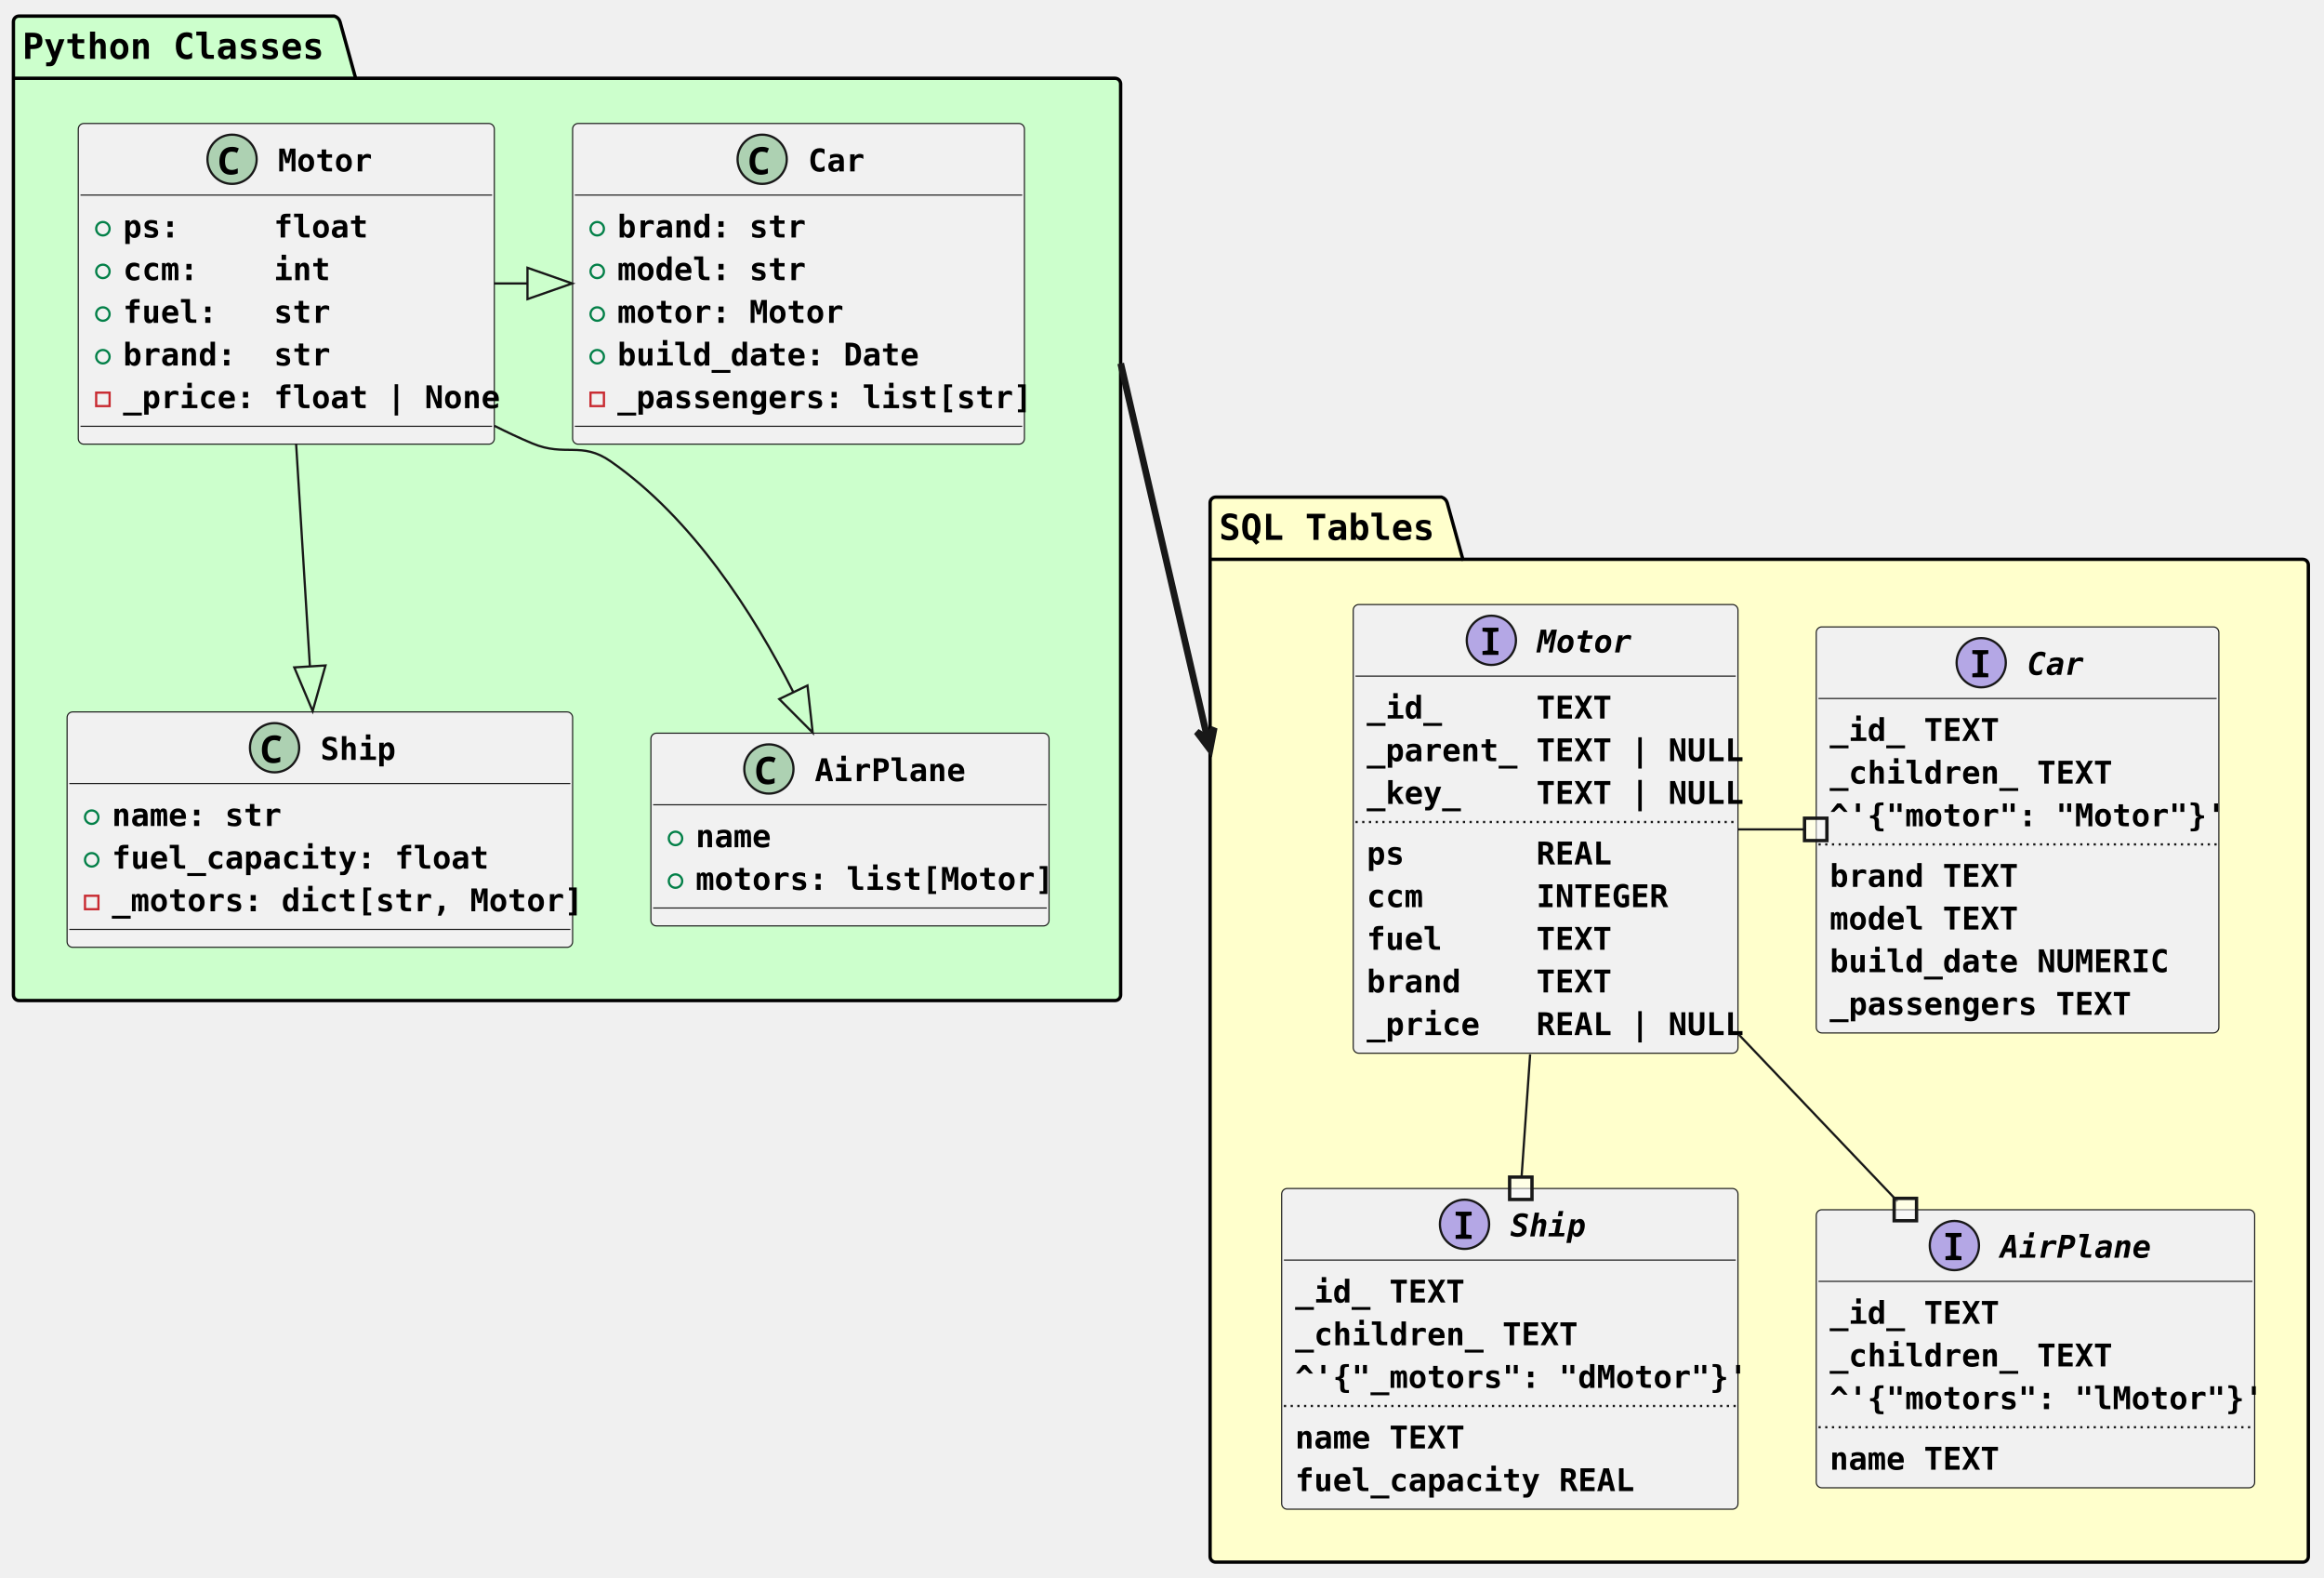
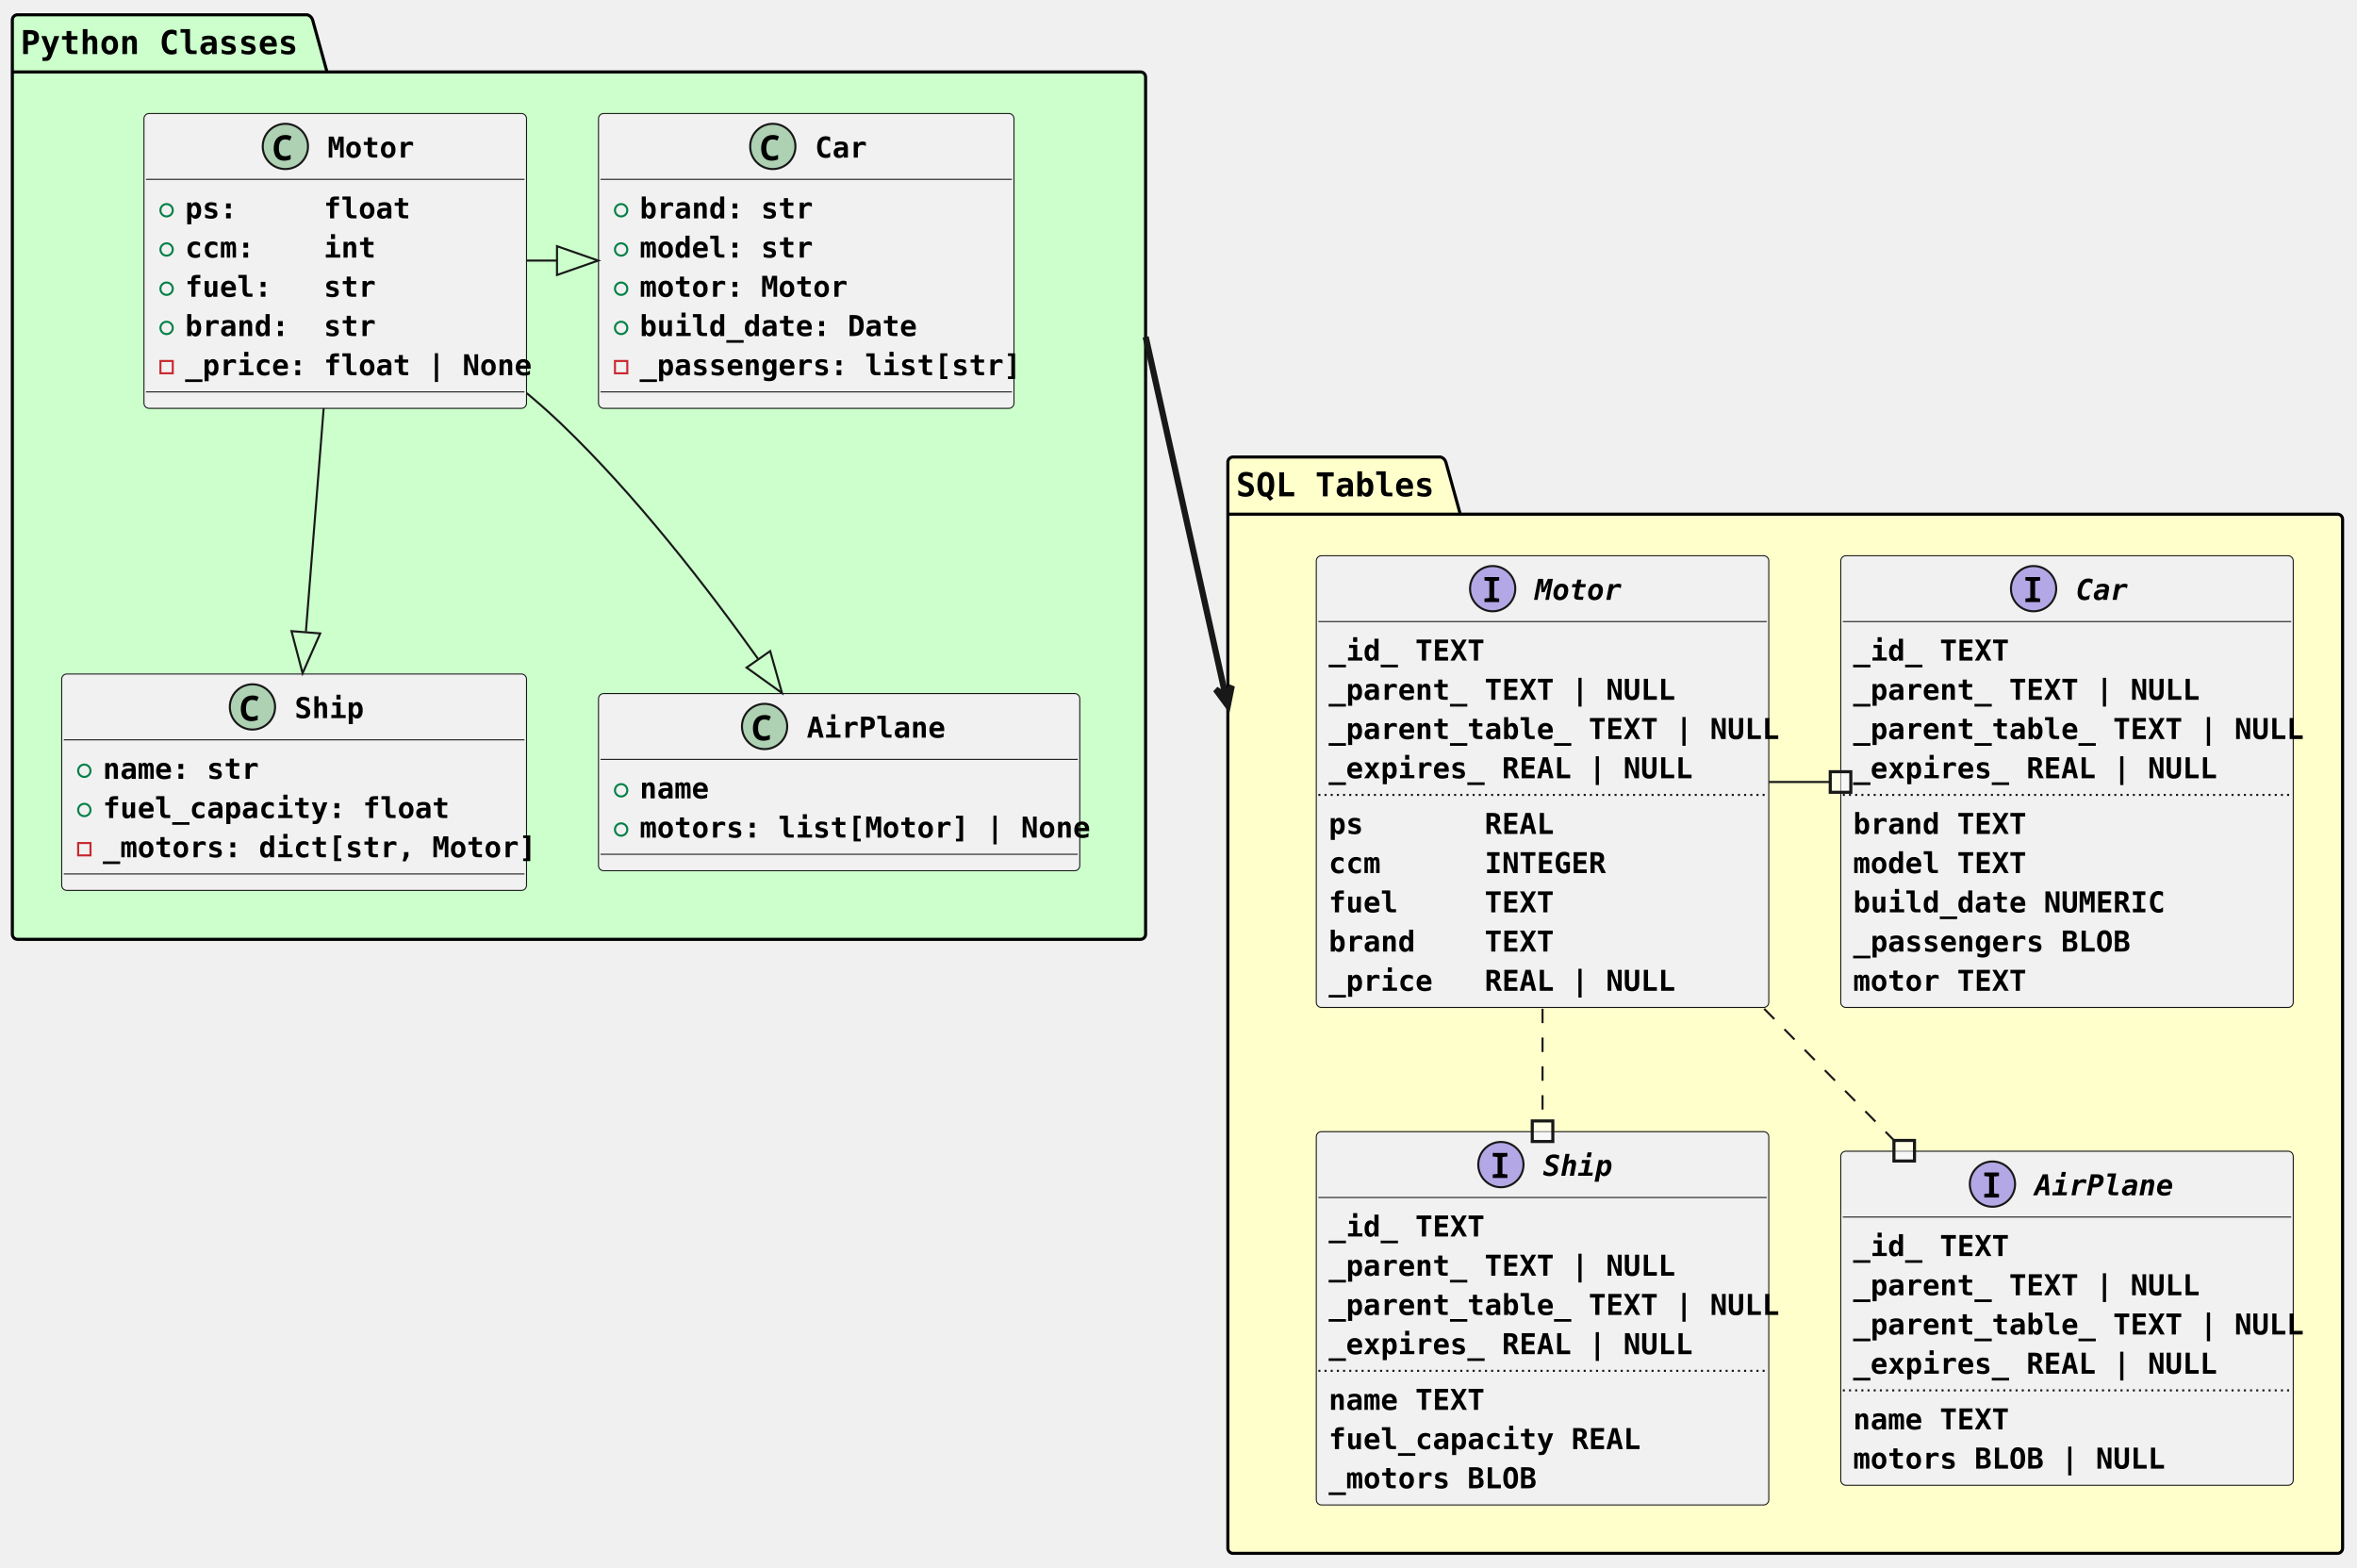
- <svg xmlns="http://www.w3.org/2000/svg" contentStyleType="text/css" height="705px" preserveAspectRatio="none" style="width:1039px;height:705px;background:#FFFFFF80;" version="1.1" viewBox="0 0 1039 705" width="1039px" zoomAndPan="magnify">
+ <svg xmlns="http://www.w3.org/2000/svg" contentStyleType="text/css" height="762px" preserveAspectRatio="none" style="width:1146px;height:762px;background:#FFFFFF80;" version="1.1" viewBox="0 0 1146 762" width="1146px" zoomAndPan="magnify">
  <defs />
  <g>
    <g id="cluster_Python">
-       <path d="M8.5,7.188 L149.5,7.188 A3.75,3.75 0 0 1 152,9.688 L159,34.98 L498.5,34.98 A2.5,2.5 0 0 1 501,37.48 L501,444.688 A2.5,2.5 0 0 1 498.5,447.188 L8.5,447.188 A2.5,2.5 0 0 1 6,444.688 L6,9.688 A2.5,2.5 0 0 1 8.5,7.188 " fill="#CCFFCC" style="stroke:#000000;stroke-width:1.5;" />
+       <path d="M8.5,7.188 L149.5,7.188 A3.75,3.75 0 0 1 152,9.688 L159,34.98 L554.5,34.98 A2.5,2.5 0 0 1 557,37.48 L557,454.188 A2.5,2.5 0 0 1 554.5,456.688 L8.5,456.688 A2.5,2.5 0 0 1 6,454.188 L6,9.688 A2.5,2.5 0 0 1 8.5,7.188 " fill="#CCFFCC" style="stroke:#000000;stroke-width:1.5;" />
      <line style="stroke:#000000;stroke-width:1.5;" x1="6" x2="159" y1="34.98" y2="34.98" />
      <text fill="#000000" font-family="monospace" font-size="16" font-weight="bold" lengthAdjust="spacing" textLength="140" x="10" y="26.292">Python Classes</text>
    </g>
    <g id="cluster_SQL">
-       <path d="M543.5,222.188 L644.5,222.188 A3.75,3.75 0 0 1 647,224.688 L654,249.98 L1029.5,249.98 A2.5,2.5 0 0 1 1032,252.48 L1032,695.688 A2.5,2.5 0 0 1 1029.5,698.188 L543.5,698.188 A2.5,2.5 0 0 1 541,695.688 L541,224.688 A2.5,2.5 0 0 1 543.5,222.188 " fill="#FFFFCC" style="stroke:#000000;stroke-width:1.5;" />
-       <line style="stroke:#000000;stroke-width:1.5;" x1="541" x2="654" y1="249.98" y2="249.98" />
-       <text fill="#000000" font-family="monospace" font-size="16" font-weight="bold" lengthAdjust="spacing" textLength="100" x="545" y="241.292">SQL Tables</text>
+       <path d="M599.5,222.188 L700.5,222.188 A3.75,3.75 0 0 1 703,224.688 L710,249.98 L1136.5,249.98 A2.5,2.5 0 0 1 1139,252.48 L1139,752.688 A2.5,2.5 0 0 1 1136.5,755.188 L599.5,755.188 A2.5,2.5 0 0 1 597,752.688 L597,224.688 A2.5,2.5 0 0 1 599.5,222.188 " fill="#FFFFCC" style="stroke:#000000;stroke-width:1.5;" />
+       <line style="stroke:#000000;stroke-width:1.5;" x1="597" x2="710" y1="249.98" y2="249.98" />
+       <text fill="#000000" font-family="monospace" font-size="16" font-weight="bold" lengthAdjust="spacing" textLength="100" x="601" y="241.292">SQL Tables</text>
    </g>
    <g id="elem_Car">
-       <rect codeLine="11" fill="#F1F1F1" height="143.34" id="Car" rx="2.5" ry="2.5" style="stroke:#181818;stroke-width:0.5;" width="202" x="256" y="55.188" />
-       <ellipse cx="340.75" cy="71.188" fill="#ADD1B2" rx="11" ry="11" style="stroke:#181818;stroke-width:1.0;" />
-       <path d="M340.219,78.11 Q338.469,78.11 337.328,77.376 Q336.203,76.626 335.641,75.282 Q335.094,73.922 335.094,72.126 Q335.094,70.094 335.75,68.641 Q336.406,67.188 337.688,66.407 Q338.969,65.626 340.844,65.626 Q341.734,65.626 342.406,65.813 Q343.078,65.985 343.766,66.329 L342.953,68.344 Q342.328,68.032 341.781,67.907 Q341.25,67.782 340.766,67.782 Q339.594,67.782 338.891,68.313 Q338.188,68.844 337.891,69.797 Q337.594,70.751 337.594,72.016 Q337.594,74.032 338.312,75.001 Q339.031,75.954 340.625,75.954 Q341.219,75.954 341.844,75.797 Q342.469,75.641 343.297,75.266 L343.297,77.485 Q342.562,77.797 341.766,77.954 Q340.984,78.11 340.219,78.11 Z " fill="#000000" />
-       <text fill="#000000" font-family="monospace" font-size="14" font-weight="bold" lengthAdjust="spacing" textLength="24" x="361.25" y="76.62">Car</text>
-       <line style="stroke:#181818;stroke-width:0.5;" x1="257" x2="457" y1="87.188" y2="87.188" />
-       <ellipse cx="267" cy="102.222" fill="none" rx="3" ry="3" style="stroke:#038048;stroke-width:1.0;" />
-       <text fill="#000000" font-family="monospace" font-size="14" font-weight="bold" lengthAdjust="spacing" textLength="80" x="276" y="106.154">brand: str</text>
-       <ellipse cx="267" cy="121.29" fill="none" rx="3" ry="3" style="stroke:#038048;stroke-width:1.0;" />
-       <text fill="#000000" font-family="monospace" font-size="14" font-weight="bold" lengthAdjust="spacing" textLength="80" x="276" y="125.222">model: str</text>
-       <ellipse cx="267" cy="140.358" fill="none" rx="3" ry="3" style="stroke:#038048;stroke-width:1.0;" />
-       <text fill="#000000" font-family="monospace" font-size="14" font-weight="bold" lengthAdjust="spacing" textLength="96" x="276" y="144.29">motor: Motor</text>
-       <ellipse cx="267" cy="159.426" fill="none" rx="3" ry="3" style="stroke:#038048;stroke-width:1.0;" />
-       <text fill="#000000" font-family="monospace" font-size="14" font-weight="bold" lengthAdjust="spacing" textLength="128" x="276" y="163.358">build_date: Date</text>
-       <rect fill="none" height="6" style="stroke:#C82930;stroke-width:1.0;" width="6" x="264" y="175.494" />
-       <text fill="#000000" font-family="monospace" font-size="14" font-weight="bold" lengthAdjust="spacing" textLength="176" x="276" y="182.426">_passengers: list[str]</text>
-       <line style="stroke:#181818;stroke-width:0.5;" x1="257" x2="457" y1="190.528" y2="190.528" />
+       <rect codeLine="11" fill="#F1F1F1" height="143.34" id="Car" rx="2.5" ry="2.5" style="stroke:#181818;stroke-width:0.5;" width="202" x="291" y="55.188" />
+       <ellipse cx="375.75" cy="71.188" fill="#ADD1B2" rx="11" ry="11" style="stroke:#181818;stroke-width:1.0;" />
+       <path d="M375.219,78.11 Q373.469,78.11 372.328,77.376 Q371.203,76.626 370.641,75.282 Q370.094,73.922 370.094,72.126 Q370.094,70.094 370.75,68.641 Q371.406,67.188 372.688,66.407 Q373.969,65.626 375.844,65.626 Q376.734,65.626 377.406,65.813 Q378.078,65.985 378.766,66.329 L377.953,68.344 Q377.328,68.032 376.781,67.907 Q376.25,67.782 375.766,67.782 Q374.594,67.782 373.891,68.313 Q373.188,68.844 372.891,69.797 Q372.594,70.751 372.594,72.016 Q372.594,74.032 373.312,75.001 Q374.031,75.954 375.625,75.954 Q376.219,75.954 376.844,75.797 Q377.469,75.641 378.297,75.266 L378.297,77.485 Q377.562,77.797 376.766,77.954 Q375.984,78.11 375.219,78.11 Z " fill="#000000" />
+       <text fill="#000000" font-family="monospace" font-size="14" font-weight="bold" lengthAdjust="spacing" textLength="24" x="396.25" y="76.62">Car</text>
+       <line style="stroke:#181818;stroke-width:0.5;" x1="292" x2="492" y1="87.188" y2="87.188" />
+       <ellipse cx="302" cy="102.222" fill="none" rx="3" ry="3" style="stroke:#038048;stroke-width:1.0;" />
+       <text fill="#000000" font-family="monospace" font-size="14" font-weight="bold" lengthAdjust="spacing" textLength="80" x="311" y="106.154">brand: str</text>
+       <ellipse cx="302" cy="121.29" fill="none" rx="3" ry="3" style="stroke:#038048;stroke-width:1.0;" />
+       <text fill="#000000" font-family="monospace" font-size="14" font-weight="bold" lengthAdjust="spacing" textLength="80" x="311" y="125.222">model: str</text>
+       <ellipse cx="302" cy="140.358" fill="none" rx="3" ry="3" style="stroke:#038048;stroke-width:1.0;" />
+       <text fill="#000000" font-family="monospace" font-size="14" font-weight="bold" lengthAdjust="spacing" textLength="96" x="311" y="144.29">motor: Motor</text>
+       <ellipse cx="302" cy="159.426" fill="none" rx="3" ry="3" style="stroke:#038048;stroke-width:1.0;" />
+       <text fill="#000000" font-family="monospace" font-size="14" font-weight="bold" lengthAdjust="spacing" textLength="128" x="311" y="163.358">build_date: Date</text>
+       <rect fill="none" height="6" style="stroke:#C82930;stroke-width:1.0;" width="6" x="299" y="175.494" />
+       <text fill="#000000" font-family="monospace" font-size="14" font-weight="bold" lengthAdjust="spacing" textLength="176" x="311" y="182.426">_passengers: list[str]</text>
+       <line style="stroke:#181818;stroke-width:0.5;" x1="292" x2="492" y1="190.528" y2="190.528" />
    </g>
    <g id="elem_Ship">
-       <rect codeLine="19" fill="#F1F1F1" height="105.204" id="Ship" rx="2.5" ry="2.5" style="stroke:#181818;stroke-width:0.5;" width="226" x="30" y="318.188" />
-       <ellipse cx="122.75" cy="334.188" fill="#ADD1B2" rx="11" ry="11" style="stroke:#181818;stroke-width:1.0;" />
-       <path d="M122.219,341.11 Q120.469,341.11 119.328,340.375 Q118.203,339.625 117.641,338.282 Q117.094,336.922 117.094,335.125 Q117.094,333.094 117.75,331.641 Q118.406,330.188 119.688,329.407 Q120.969,328.625 122.844,328.625 Q123.734,328.625 124.406,328.813 Q125.078,328.985 125.766,329.329 L124.953,331.344 Q124.328,331.032 123.781,330.907 Q123.25,330.782 122.766,330.782 Q121.594,330.782 120.891,331.313 Q120.188,331.844 119.891,332.797 Q119.594,333.75 119.594,335.016 Q119.594,337.032 120.312,338 Q121.031,338.954 122.625,338.954 Q123.219,338.954 123.844,338.797 Q124.469,338.641 125.297,338.266 L125.297,340.485 Q124.562,340.797 123.766,340.954 Q122.984,341.11 122.219,341.11 Z " fill="#000000" />
-       <text fill="#000000" font-family="monospace" font-size="14" font-weight="bold" lengthAdjust="spacing" textLength="32" x="143.25" y="339.62">Ship</text>
-       <line style="stroke:#181818;stroke-width:0.5;" x1="31" x2="255" y1="350.188" y2="350.188" />
-       <ellipse cx="41" cy="365.222" fill="none" rx="3" ry="3" style="stroke:#038048;stroke-width:1.0;" />
-       <text fill="#000000" font-family="monospace" font-size="14" font-weight="bold" lengthAdjust="spacing" textLength="72" x="50" y="369.154">name: str</text>
-       <ellipse cx="41" cy="384.29" fill="none" rx="3" ry="3" style="stroke:#038048;stroke-width:1.0;" />
-       <text fill="#000000" font-family="monospace" font-size="14" font-weight="bold" lengthAdjust="spacing" textLength="160" x="50" y="388.222">fuel_capacity: float</text>
-       <rect fill="none" height="6" style="stroke:#C82930;stroke-width:1.0;" width="6" x="38" y="400.358" />
-       <text fill="#000000" font-family="monospace" font-size="14" font-weight="bold" lengthAdjust="spacing" textLength="200" x="50" y="407.29">_motors: dict[str, Motor]</text>
-       <line style="stroke:#181818;stroke-width:0.5;" x1="31" x2="255" y1="415.392" y2="415.392" />
+       <rect codeLine="19" fill="#F1F1F1" height="105.204" id="Ship" rx="2.5" ry="2.5" style="stroke:#181818;stroke-width:0.5;" width="226" x="30" y="327.688" />
+       <ellipse cx="122.75" cy="343.688" fill="#ADD1B2" rx="11" ry="11" style="stroke:#181818;stroke-width:1.0;" />
+       <path d="M122.219,350.61 Q120.469,350.61 119.328,349.875 Q118.203,349.125 117.641,347.782 Q117.094,346.422 117.094,344.625 Q117.094,342.594 117.75,341.141 Q118.406,339.688 119.688,338.907 Q120.969,338.125 122.844,338.125 Q123.734,338.125 124.406,338.313 Q125.078,338.485 125.766,338.829 L124.953,340.844 Q124.328,340.532 123.781,340.407 Q123.25,340.282 122.766,340.282 Q121.594,340.282 120.891,340.813 Q120.188,341.344 119.891,342.297 Q119.594,343.25 119.594,344.516 Q119.594,346.532 120.312,347.5 Q121.031,348.454 122.625,348.454 Q123.219,348.454 123.844,348.297 Q124.469,348.141 125.297,347.766 L125.297,349.985 Q124.562,350.297 123.766,350.454 Q122.984,350.61 122.219,350.61 Z " fill="#000000" />
+       <text fill="#000000" font-family="monospace" font-size="14" font-weight="bold" lengthAdjust="spacing" textLength="32" x="143.25" y="349.12">Ship</text>
+       <line style="stroke:#181818;stroke-width:0.5;" x1="31" x2="255" y1="359.688" y2="359.688" />
+       <ellipse cx="41" cy="374.722" fill="none" rx="3" ry="3" style="stroke:#038048;stroke-width:1.0;" />
+       <text fill="#000000" font-family="monospace" font-size="14" font-weight="bold" lengthAdjust="spacing" textLength="72" x="50" y="378.654">name: str</text>
+       <ellipse cx="41" cy="393.79" fill="none" rx="3" ry="3" style="stroke:#038048;stroke-width:1.0;" />
+       <text fill="#000000" font-family="monospace" font-size="14" font-weight="bold" lengthAdjust="spacing" textLength="160" x="50" y="397.722">fuel_capacity: float</text>
+       <rect fill="none" height="6" style="stroke:#C82930;stroke-width:1.0;" width="6" x="38" y="409.858" />
+       <text fill="#000000" font-family="monospace" font-size="14" font-weight="bold" lengthAdjust="spacing" textLength="200" x="50" y="416.79">_motors: dict[str, Motor]</text>
+       <line style="stroke:#181818;stroke-width:0.5;" x1="31" x2="255" y1="424.892" y2="424.892" />
    </g>
    <g id="elem_AirPlane">
-       <rect codeLine="25" fill="#F1F1F1" height="86.136" id="AirPlane" rx="2.5" ry="2.5" style="stroke:#181818;stroke-width:0.5;" width="178" x="291" y="327.688" />
-       <ellipse cx="343.75" cy="343.688" fill="#ADD1B2" rx="11" ry="11" style="stroke:#181818;stroke-width:1.0;" />
-       <path d="M343.219,350.61 Q341.469,350.61 340.328,349.875 Q339.203,349.125 338.641,347.782 Q338.094,346.422 338.094,344.625 Q338.094,342.594 338.75,341.141 Q339.406,339.688 340.688,338.907 Q341.969,338.125 343.844,338.125 Q344.734,338.125 345.406,338.313 Q346.078,338.485 346.766,338.829 L345.953,340.844 Q345.328,340.532 344.781,340.407 Q344.25,340.282 343.766,340.282 Q342.594,340.282 341.891,340.813 Q341.188,341.344 340.891,342.297 Q340.594,343.25 340.594,344.516 Q340.594,346.532 341.312,347.5 Q342.031,348.454 343.625,348.454 Q344.219,348.454 344.844,348.297 Q345.469,348.141 346.297,347.766 L346.297,349.985 Q345.562,350.297 344.766,350.454 Q343.984,350.61 343.219,350.61 Z " fill="#000000" />
-       <text fill="#000000" font-family="monospace" font-size="14" font-weight="bold" lengthAdjust="spacing" textLength="64" x="364.25" y="349.12">AirPlane</text>
-       <line style="stroke:#181818;stroke-width:0.5;" x1="292" x2="468" y1="359.688" y2="359.688" />
-       <ellipse cx="302" cy="374.722" fill="none" rx="3" ry="3" style="stroke:#038048;stroke-width:1.0;" />
-       <text fill="#000000" font-family="monospace" font-size="14" font-weight="bold" lengthAdjust="spacing" textLength="32" x="311" y="378.654">name</text>
-       <ellipse cx="302" cy="393.79" fill="none" rx="3" ry="3" style="stroke:#038048;stroke-width:1.0;" />
-       <text fill="#000000" font-family="monospace" font-size="14" font-weight="bold" lengthAdjust="spacing" textLength="152" x="311" y="397.722">motors: list[Motor]</text>
-       <line style="stroke:#181818;stroke-width:0.5;" x1="292" x2="468" y1="405.824" y2="405.824" />
+       <rect codeLine="25" fill="#F1F1F1" height="86.136" id="AirPlane" rx="2.5" ry="2.5" style="stroke:#181818;stroke-width:0.5;" width="234" x="291" y="337.188" />
+       <ellipse cx="371.75" cy="353.188" fill="#ADD1B2" rx="11" ry="11" style="stroke:#181818;stroke-width:1.0;" />
+       <path d="M371.219,360.11 Q369.469,360.11 368.328,359.375 Q367.203,358.625 366.641,357.282 Q366.094,355.922 366.094,354.125 Q366.094,352.094 366.75,350.641 Q367.406,349.188 368.688,348.407 Q369.969,347.625 371.844,347.625 Q372.734,347.625 373.406,347.813 Q374.078,347.985 374.766,348.329 L373.953,350.344 Q373.328,350.032 372.781,349.907 Q372.25,349.782 371.766,349.782 Q370.594,349.782 369.891,350.313 Q369.188,350.844 368.891,351.797 Q368.594,352.75 368.594,354.016 Q368.594,356.032 369.312,357 Q370.031,357.954 371.625,357.954 Q372.219,357.954 372.844,357.797 Q373.469,357.641 374.297,357.266 L374.297,359.485 Q373.562,359.797 372.766,359.954 Q371.984,360.11 371.219,360.11 Z " fill="#000000" />
+       <text fill="#000000" font-family="monospace" font-size="14" font-weight="bold" lengthAdjust="spacing" textLength="64" x="392.25" y="358.62">AirPlane</text>
+       <line style="stroke:#181818;stroke-width:0.5;" x1="292" x2="524" y1="369.188" y2="369.188" />
+       <ellipse cx="302" cy="384.222" fill="none" rx="3" ry="3" style="stroke:#038048;stroke-width:1.0;" />
+       <text fill="#000000" font-family="monospace" font-size="14" font-weight="bold" lengthAdjust="spacing" textLength="32" x="311" y="388.154">name</text>
+       <ellipse cx="302" cy="403.29" fill="none" rx="3" ry="3" style="stroke:#038048;stroke-width:1.0;" />
+       <text fill="#000000" font-family="monospace" font-size="14" font-weight="bold" lengthAdjust="spacing" textLength="208" x="311" y="407.222">motors: list[Motor] | None</text>
+       <line style="stroke:#181818;stroke-width:0.5;" x1="292" x2="524" y1="415.324" y2="415.324" />
    </g>
    <g id="elem_Motor">
-       <rect codeLine="30" fill="#F1F1F1" height="143.34" id="Motor" rx="2.5" ry="2.5" style="stroke:#181818;stroke-width:0.5;" width="186" x="35" y="55.188" />
-       <ellipse cx="103.75" cy="71.188" fill="#ADD1B2" rx="11" ry="11" style="stroke:#181818;stroke-width:1.0;" />
-       <path d="M103.219,78.11 Q101.469,78.11 100.328,77.376 Q99.203,76.626 98.641,75.282 Q98.094,73.922 98.094,72.126 Q98.094,70.094 98.75,68.641 Q99.406,67.188 100.688,66.407 Q101.969,65.626 103.844,65.626 Q104.734,65.626 105.406,65.813 Q106.078,65.985 106.766,66.329 L105.953,68.344 Q105.328,68.032 104.781,67.907 Q104.25,67.782 103.766,67.782 Q102.594,67.782 101.891,68.313 Q101.188,68.844 100.891,69.797 Q100.594,70.751 100.594,72.016 Q100.594,74.032 101.312,75.001 Q102.031,75.954 103.625,75.954 Q104.219,75.954 104.844,75.797 Q105.469,75.641 106.297,75.266 L106.297,77.485 Q105.562,77.797 104.766,77.954 Q103.984,78.11 103.219,78.11 Z " fill="#000000" />
-       <text fill="#000000" font-family="monospace" font-size="14" font-weight="bold" lengthAdjust="spacing" textLength="40" x="124.25" y="76.62">Motor</text>
-       <line style="stroke:#181818;stroke-width:0.5;" x1="36" x2="220" y1="87.188" y2="87.188" />
-       <ellipse cx="46" cy="102.222" fill="none" rx="3" ry="3" style="stroke:#038048;stroke-width:1.0;" />
-       <text fill="#000000" font-family="monospace" font-size="14" font-weight="bold" lengthAdjust="spacing" textLength="104" x="55" y="106.154">ps:     float</text>
-       <ellipse cx="46" cy="121.29" fill="none" rx="3" ry="3" style="stroke:#038048;stroke-width:1.0;" />
-       <text fill="#000000" font-family="monospace" font-size="14" font-weight="bold" lengthAdjust="spacing" textLength="88" x="55" y="125.222">ccm:    int</text>
-       <ellipse cx="46" cy="140.358" fill="none" rx="3" ry="3" style="stroke:#038048;stroke-width:1.0;" />
-       <text fill="#000000" font-family="monospace" font-size="14" font-weight="bold" lengthAdjust="spacing" textLength="88" x="55" y="144.29">fuel:   str</text>
-       <ellipse cx="46" cy="159.426" fill="none" rx="3" ry="3" style="stroke:#038048;stroke-width:1.0;" />
-       <text fill="#000000" font-family="monospace" font-size="14" font-weight="bold" lengthAdjust="spacing" textLength="88" x="55" y="163.358">brand:  str</text>
-       <rect fill="none" height="6" style="stroke:#C82930;stroke-width:1.0;" width="6" x="43" y="175.494" />
-       <text fill="#000000" font-family="monospace" font-size="14" font-weight="bold" lengthAdjust="spacing" textLength="160" x="55" y="182.426">_price: float | None</text>
-       <line style="stroke:#181818;stroke-width:0.5;" x1="36" x2="220" y1="190.528" y2="190.528" />
+       <rect codeLine="30" fill="#F1F1F1" height="143.34" id="Motor" rx="2.5" ry="2.5" style="stroke:#181818;stroke-width:0.5;" width="186" x="70" y="55.188" />
+       <ellipse cx="138.75" cy="71.188" fill="#ADD1B2" rx="11" ry="11" style="stroke:#181818;stroke-width:1.0;" />
+       <path d="M138.219,78.11 Q136.469,78.11 135.328,77.376 Q134.203,76.626 133.641,75.282 Q133.094,73.922 133.094,72.126 Q133.094,70.094 133.75,68.641 Q134.406,67.188 135.688,66.407 Q136.969,65.626 138.844,65.626 Q139.734,65.626 140.406,65.813 Q141.078,65.985 141.766,66.329 L140.953,68.344 Q140.328,68.032 139.781,67.907 Q139.25,67.782 138.766,67.782 Q137.594,67.782 136.891,68.313 Q136.188,68.844 135.891,69.797 Q135.594,70.751 135.594,72.016 Q135.594,74.032 136.312,75.001 Q137.031,75.954 138.625,75.954 Q139.219,75.954 139.844,75.797 Q140.469,75.641 141.297,75.266 L141.297,77.485 Q140.562,77.797 139.766,77.954 Q138.984,78.11 138.219,78.11 Z " fill="#000000" />
+       <text fill="#000000" font-family="monospace" font-size="14" font-weight="bold" lengthAdjust="spacing" textLength="40" x="159.25" y="76.62">Motor</text>
+       <line style="stroke:#181818;stroke-width:0.5;" x1="71" x2="255" y1="87.188" y2="87.188" />
+       <ellipse cx="81" cy="102.222" fill="none" rx="3" ry="3" style="stroke:#038048;stroke-width:1.0;" />
+       <text fill="#000000" font-family="monospace" font-size="14" font-weight="bold" lengthAdjust="spacing" textLength="104" x="90" y="106.154">ps:     float</text>
+       <ellipse cx="81" cy="121.29" fill="none" rx="3" ry="3" style="stroke:#038048;stroke-width:1.0;" />
+       <text fill="#000000" font-family="monospace" font-size="14" font-weight="bold" lengthAdjust="spacing" textLength="88" x="90" y="125.222">ccm:    int</text>
+       <ellipse cx="81" cy="140.358" fill="none" rx="3" ry="3" style="stroke:#038048;stroke-width:1.0;" />
+       <text fill="#000000" font-family="monospace" font-size="14" font-weight="bold" lengthAdjust="spacing" textLength="88" x="90" y="144.29">fuel:   str</text>
+       <ellipse cx="81" cy="159.426" fill="none" rx="3" ry="3" style="stroke:#038048;stroke-width:1.0;" />
+       <text fill="#000000" font-family="monospace" font-size="14" font-weight="bold" lengthAdjust="spacing" textLength="88" x="90" y="163.358">brand:  str</text>
+       <rect fill="none" height="6" style="stroke:#C82930;stroke-width:1.0;" width="6" x="78" y="175.494" />
+       <text fill="#000000" font-family="monospace" font-size="14" font-weight="bold" lengthAdjust="spacing" textLength="160" x="90" y="182.426">_price: float | None</text>
+       <line style="stroke:#181818;stroke-width:0.5;" x1="71" x2="255" y1="190.528" y2="190.528" />
    </g>
    <g id="elem_TCar">
-       <rect codeLine="44" fill="#F1F1F1" height="181.475" id="TCar" rx="2.5" ry="2.5" style="stroke:#181818;stroke-width:0.5;" width="180" x="812" y="280.188" />
-       <ellipse cx="885.75" cy="296.188" fill="#B4A7E5" rx="11" ry="11" style="stroke:#181818;stroke-width:1.0;" />
-       <path d="M881.781,302.688 L881.781,300.985 L884.141,300.719 L884.141,292.516 L881.781,292.25 L881.781,290.547 L888.922,290.547 L888.922,292.25 L886.5,292.516 L886.5,300.719 L888.922,300.985 L888.922,302.688 L881.781,302.688 Z " fill="#000000" />
-       <text fill="#000000" font-family="monospace" font-size="14" font-style="italic" font-weight="bold" lengthAdjust="spacing" textLength="24" x="906.25" y="301.62">Car</text>
-       <line style="stroke:#181818;stroke-width:0.5;" x1="813" x2="991" y1="312.188" y2="312.188" />
-       <text fill="#000000" font-family="monospace" font-size="14" font-weight="bold" lengthAdjust="spacing" textLength="72" x="818" y="331.154">_id_ TEXT</text>
-       <text fill="#000000" font-family="monospace" font-size="14" font-weight="bold" lengthAdjust="spacing" textLength="120" x="818" y="350.222">_children_ TEXT</text>
-       <text fill="#000000" font-family="monospace" font-size="14" font-weight="bold" lengthAdjust="spacing" textLength="168" x="818" y="369.29">^'{"motor": "Motor"}'</text>
-       <line style="stroke:#181818;stroke-width:1.0;stroke-dasharray:1.0,2.0;" x1="813" x2="991" y1="377.392" y2="377.392" />
-       <text fill="#000000" font-family="monospace" font-size="14" font-weight="bold" lengthAdjust="spacing" textLength="80" x="818" y="396.358">brand TEXT</text>
-       <text fill="#000000" font-family="monospace" font-size="14" font-weight="bold" lengthAdjust="spacing" textLength="80" x="818" y="415.426">model TEXT</text>
-       <text fill="#000000" font-family="monospace" font-size="14" font-weight="bold" lengthAdjust="spacing" textLength="144" x="818" y="434.493">build_date NUMERIC</text>
-       <text fill="#000000" font-family="monospace" font-size="14" font-weight="bold" lengthAdjust="spacing" textLength="128" x="818" y="453.561">_passengers TEXT</text>
+       <rect codeLine="44" fill="#F1F1F1" height="219.611" id="TCar" rx="2.5" ry="2.5" style="stroke:#181818;stroke-width:0.5;" width="220" x="895" y="270.188" />
+       <ellipse cx="988.75" cy="286.188" fill="#B4A7E5" rx="11" ry="11" style="stroke:#181818;stroke-width:1.0;" />
+       <path d="M984.781,292.688 L984.781,290.985 L987.141,290.719 L987.141,282.516 L984.781,282.25 L984.781,280.547 L991.922,280.547 L991.922,282.25 L989.5,282.516 L989.5,290.719 L991.922,290.985 L991.922,292.688 L984.781,292.688 Z " fill="#000000" />
+       <text fill="#000000" font-family="monospace" font-size="14" font-style="italic" font-weight="bold" lengthAdjust="spacing" textLength="24" x="1009.25" y="291.62">Car</text>
+       <line style="stroke:#181818;stroke-width:0.5;" x1="896" x2="1114" y1="302.188" y2="302.188" />
+       <text fill="#000000" font-family="monospace" font-size="14" font-weight="bold" lengthAdjust="spacing" textLength="72" x="901" y="321.154">_id_ TEXT</text>
+       <text fill="#000000" font-family="monospace" font-size="14" font-weight="bold" lengthAdjust="spacing" textLength="160" x="901" y="340.222">_parent_ TEXT | NULL</text>
+       <text fill="#000000" font-family="monospace" font-size="14" font-weight="bold" lengthAdjust="spacing" textLength="208" x="901" y="359.29">_parent_table_ TEXT | NULL</text>
+       <text fill="#000000" font-family="monospace" font-size="14" font-weight="bold" lengthAdjust="spacing" textLength="168" x="901" y="378.358">_expires_ REAL | NULL</text>
+       <line style="stroke:#181818;stroke-width:1.0;stroke-dasharray:1.0,2.0;" x1="896" x2="1114" y1="386.46" y2="386.46" />
+       <text fill="#000000" font-family="monospace" font-size="14" font-weight="bold" lengthAdjust="spacing" textLength="80" x="901" y="405.426">brand TEXT</text>
+       <text fill="#000000" font-family="monospace" font-size="14" font-weight="bold" lengthAdjust="spacing" textLength="80" x="901" y="424.493">model TEXT</text>
+       <text fill="#000000" font-family="monospace" font-size="14" font-weight="bold" lengthAdjust="spacing" textLength="144" x="901" y="443.561">build_date NUMERIC</text>
+       <text fill="#000000" font-family="monospace" font-size="14" font-weight="bold" lengthAdjust="spacing" textLength="128" x="901" y="462.629">_passengers BLOB</text>
+       <text fill="#000000" font-family="monospace" font-size="14" font-weight="bold" lengthAdjust="spacing" textLength="80" x="901" y="481.697">motor TEXT</text>
    </g>
    <g id="elem_TShip">
-       <rect codeLine="55" fill="#F1F1F1" height="143.34" id="TShip" rx="2.5" ry="2.5" style="stroke:#181818;stroke-width:0.5;" width="204" x="573" y="531.188" />
-       <ellipse cx="654.75" cy="547.188" fill="#B4A7E5" rx="11" ry="11" style="stroke:#181818;stroke-width:1.0;" />
-       <path d="M650.781,553.688 L650.781,551.985 L653.141,551.719 L653.141,543.516 L650.781,543.25 L650.781,541.547 L657.922,541.547 L657.922,543.25 L655.5,543.516 L655.5,551.719 L657.922,551.985 L657.922,553.688 L650.781,553.688 Z " fill="#000000" />
-       <text fill="#000000" font-family="monospace" font-size="14" font-style="italic" font-weight="bold" lengthAdjust="spacing" textLength="32" x="675.25" y="552.62">Ship</text>
-       <line style="stroke:#181818;stroke-width:0.5;" x1="574" x2="776" y1="563.188" y2="563.188" />
-       <text fill="#000000" font-family="monospace" font-size="14" font-weight="bold" lengthAdjust="spacing" textLength="72" x="579" y="582.154">_id_ TEXT</text>
-       <text fill="#000000" font-family="monospace" font-size="14" font-weight="bold" lengthAdjust="spacing" textLength="120" x="579" y="601.222">_children_ TEXT</text>
-       <text fill="#000000" font-family="monospace" font-size="14" font-weight="bold" lengthAdjust="spacing" textLength="192" x="579" y="620.29">^'{"_motors": "dMotor"}'</text>
-       <line style="stroke:#181818;stroke-width:1.0;stroke-dasharray:1.0,2.0;" x1="574" x2="776" y1="628.392" y2="628.392" />
-       <text fill="#000000" font-family="monospace" font-size="14" font-weight="bold" lengthAdjust="spacing" textLength="72" x="579" y="647.358">name TEXT</text>
-       <text fill="#000000" font-family="monospace" font-size="14" font-weight="bold" lengthAdjust="spacing" textLength="144" x="579" y="666.426">fuel_capacity REAL</text>
+       <rect codeLine="57" fill="#F1F1F1" height="181.475" id="TShip" rx="2.5" ry="2.5" style="stroke:#181818;stroke-width:0.5;" width="220" x="640" y="550.188" />
+       <ellipse cx="729.75" cy="566.188" fill="#B4A7E5" rx="11" ry="11" style="stroke:#181818;stroke-width:1.0;" />
+       <path d="M725.781,572.688 L725.781,570.985 L728.141,570.719 L728.141,562.516 L725.781,562.25 L725.781,560.547 L732.922,560.547 L732.922,562.25 L730.5,562.516 L730.5,570.719 L732.922,570.985 L732.922,572.688 L725.781,572.688 Z " fill="#000000" />
+       <text fill="#000000" font-family="monospace" font-size="14" font-style="italic" font-weight="bold" lengthAdjust="spacing" textLength="32" x="750.25" y="571.62">Ship</text>
+       <line style="stroke:#181818;stroke-width:0.5;" x1="641" x2="859" y1="582.188" y2="582.188" />
+       <text fill="#000000" font-family="monospace" font-size="14" font-weight="bold" lengthAdjust="spacing" textLength="72" x="646" y="601.154">_id_ TEXT</text>
+       <text fill="#000000" font-family="monospace" font-size="14" font-weight="bold" lengthAdjust="spacing" textLength="160" x="646" y="620.222">_parent_ TEXT | NULL</text>
+       <text fill="#000000" font-family="monospace" font-size="14" font-weight="bold" lengthAdjust="spacing" textLength="208" x="646" y="639.29">_parent_table_ TEXT | NULL</text>
+       <text fill="#000000" font-family="monospace" font-size="14" font-weight="bold" lengthAdjust="spacing" textLength="168" x="646" y="658.358">_expires_ REAL | NULL</text>
+       <line style="stroke:#181818;stroke-width:1.0;stroke-dasharray:1.0,2.0;" x1="641" x2="859" y1="666.46" y2="666.46" />
+       <text fill="#000000" font-family="monospace" font-size="14" font-weight="bold" lengthAdjust="spacing" textLength="72" x="646" y="685.426">name TEXT</text>
+       <text fill="#000000" font-family="monospace" font-size="14" font-weight="bold" lengthAdjust="spacing" textLength="144" x="646" y="704.494">fuel_capacity REAL</text>
+       <text fill="#000000" font-family="monospace" font-size="14" font-weight="bold" lengthAdjust="spacing" textLength="96" x="646" y="723.561">_motors BLOB</text>
    </g>
    <g id="elem_TAirPlane">
-       <rect codeLine="64" fill="#F1F1F1" height="124.272" id="TAirPlane" rx="2.5" ry="2.5" style="stroke:#181818;stroke-width:0.5;" width="196" x="812" y="540.688" />
-       <ellipse cx="873.75" cy="556.688" fill="#B4A7E5" rx="11" ry="11" style="stroke:#181818;stroke-width:1.0;" />
-       <path d="M869.781,563.188 L869.781,561.485 L872.141,561.219 L872.141,553.016 L869.781,552.75 L869.781,551.047 L876.922,551.047 L876.922,552.75 L874.5,553.016 L874.5,561.219 L876.922,561.485 L876.922,563.188 L869.781,563.188 Z " fill="#000000" />
-       <text fill="#000000" font-family="monospace" font-size="14" font-style="italic" font-weight="bold" lengthAdjust="spacing" textLength="64" x="894.25" y="562.12">AirPlane</text>
-       <line style="stroke:#181818;stroke-width:0.5;" x1="813" x2="1007" y1="572.688" y2="572.688" />
-       <text fill="#000000" font-family="monospace" font-size="14" font-weight="bold" lengthAdjust="spacing" textLength="72" x="818" y="591.654">_id_ TEXT</text>
-       <text fill="#000000" font-family="monospace" font-size="14" font-weight="bold" lengthAdjust="spacing" textLength="120" x="818" y="610.722">_children_ TEXT</text>
-       <text fill="#000000" font-family="monospace" font-size="14" font-weight="bold" lengthAdjust="spacing" textLength="184" x="818" y="629.79">^'{"motors": "lMotor"}'</text>
-       <line style="stroke:#181818;stroke-width:1.0;stroke-dasharray:1.0,2.0;" x1="813" x2="1007" y1="637.892" y2="637.892" />
-       <text fill="#000000" font-family="monospace" font-size="14" font-weight="bold" lengthAdjust="spacing" textLength="72" x="818" y="656.858">name TEXT</text>
+       <rect codeLine="68" fill="#F1F1F1" height="162.407" id="TAirPlane" rx="2.5" ry="2.5" style="stroke:#181818;stroke-width:0.5;" width="220" x="895" y="559.688" />
+       <ellipse cx="968.75" cy="575.688" fill="#B4A7E5" rx="11" ry="11" style="stroke:#181818;stroke-width:1.0;" />
+       <path d="M964.781,582.188 L964.781,580.485 L967.141,580.219 L967.141,572.016 L964.781,571.75 L964.781,570.047 L971.922,570.047 L971.922,571.75 L969.5,572.016 L969.5,580.219 L971.922,580.485 L971.922,582.188 L964.781,582.188 Z " fill="#000000" />
+       <text fill="#000000" font-family="monospace" font-size="14" font-style="italic" font-weight="bold" lengthAdjust="spacing" textLength="64" x="989.25" y="581.12">AirPlane</text>
+       <line style="stroke:#181818;stroke-width:0.5;" x1="896" x2="1114" y1="591.688" y2="591.688" />
+       <text fill="#000000" font-family="monospace" font-size="14" font-weight="bold" lengthAdjust="spacing" textLength="72" x="901" y="610.654">_id_ TEXT</text>
+       <text fill="#000000" font-family="monospace" font-size="14" font-weight="bold" lengthAdjust="spacing" textLength="160" x="901" y="629.722">_parent_ TEXT | NULL</text>
+       <text fill="#000000" font-family="monospace" font-size="14" font-weight="bold" lengthAdjust="spacing" textLength="208" x="901" y="648.79">_parent_table_ TEXT | NULL</text>
+       <text fill="#000000" font-family="monospace" font-size="14" font-weight="bold" lengthAdjust="spacing" textLength="168" x="901" y="667.858">_expires_ REAL | NULL</text>
+       <line style="stroke:#181818;stroke-width:1.0;stroke-dasharray:1.0,2.0;" x1="896" x2="1114" y1="675.96" y2="675.96" />
+       <text fill="#000000" font-family="monospace" font-size="14" font-weight="bold" lengthAdjust="spacing" textLength="72" x="901" y="694.926">name TEXT</text>
+       <text fill="#000000" font-family="monospace" font-size="14" font-weight="bold" lengthAdjust="spacing" textLength="144" x="901" y="713.994">motors BLOB | NULL</text>
    </g>
    <g id="elem_TMotor">
-       <rect codeLine="72" fill="#F1F1F1" height="200.543" id="TMotor" rx="2.5" ry="2.5" style="stroke:#181818;stroke-width:0.5;" width="172" x="605" y="270.188" />
-       <ellipse cx="666.75" cy="286.188" fill="#B4A7E5" rx="11" ry="11" style="stroke:#181818;stroke-width:1.0;" />
-       <path d="M662.781,292.688 L662.781,290.985 L665.141,290.719 L665.141,282.516 L662.781,282.25 L662.781,280.547 L669.922,280.547 L669.922,282.25 L667.5,282.516 L667.5,290.719 L669.922,290.985 L669.922,292.688 L662.781,292.688 Z " fill="#000000" />
-       <text fill="#000000" font-family="monospace" font-size="14" font-style="italic" font-weight="bold" lengthAdjust="spacing" textLength="40" x="687.25" y="291.62">Motor</text>
-       <line style="stroke:#181818;stroke-width:0.5;" x1="606" x2="776" y1="302.188" y2="302.188" />
-       <text fill="#000000" font-family="monospace" font-size="14" font-weight="bold" lengthAdjust="spacing" textLength="104" x="611" y="321.154">_id_     TEXT</text>
-       <text fill="#000000" font-family="monospace" font-size="14" font-weight="bold" lengthAdjust="spacing" textLength="160" x="611" y="340.222">_parent_ TEXT | NULL</text>
-       <text fill="#000000" font-family="monospace" font-size="14" font-weight="bold" lengthAdjust="spacing" textLength="160" x="611" y="359.29">_key_    TEXT | NULL</text>
-       <line style="stroke:#181818;stroke-width:1.0;stroke-dasharray:1.0,2.0;" x1="606" x2="776" y1="367.392" y2="367.392" />
-       <text fill="#000000" font-family="monospace" font-size="14" font-weight="bold" lengthAdjust="spacing" textLength="104" x="611" y="386.358">ps       REAL</text>
-       <text fill="#000000" font-family="monospace" font-size="14" font-weight="bold" lengthAdjust="spacing" textLength="128" x="611" y="405.426">ccm      INTEGER</text>
-       <text fill="#000000" font-family="monospace" font-size="14" font-weight="bold" lengthAdjust="spacing" textLength="104" x="611" y="424.493">fuel     TEXT</text>
-       <text fill="#000000" font-family="monospace" font-size="14" font-weight="bold" lengthAdjust="spacing" textLength="104" x="611" y="443.561">brand    TEXT</text>
-       <text fill="#000000" font-family="monospace" font-size="14" font-weight="bold" lengthAdjust="spacing" textLength="160" x="611" y="462.629">_price   REAL | NULL</text>
+       <rect codeLine="78" fill="#F1F1F1" height="219.611" id="TMotor" rx="2.5" ry="2.5" style="stroke:#181818;stroke-width:0.5;" width="220" x="640" y="270.188" />
+       <ellipse cx="725.75" cy="286.188" fill="#B4A7E5" rx="11" ry="11" style="stroke:#181818;stroke-width:1.0;" />
+       <path d="M721.781,292.688 L721.781,290.985 L724.141,290.719 L724.141,282.516 L721.781,282.25 L721.781,280.547 L728.922,280.547 L728.922,282.25 L726.5,282.516 L726.5,290.719 L728.922,290.985 L728.922,292.688 L721.781,292.688 Z " fill="#000000" />
+       <text fill="#000000" font-family="monospace" font-size="14" font-style="italic" font-weight="bold" lengthAdjust="spacing" textLength="40" x="746.25" y="291.62">Motor</text>
+       <line style="stroke:#181818;stroke-width:0.5;" x1="641" x2="859" y1="302.188" y2="302.188" />
+       <text fill="#000000" font-family="monospace" font-size="14" font-weight="bold" lengthAdjust="spacing" textLength="72" x="646" y="321.154">_id_ TEXT</text>
+       <text fill="#000000" font-family="monospace" font-size="14" font-weight="bold" lengthAdjust="spacing" textLength="160" x="646" y="340.222">_parent_ TEXT | NULL</text>
+       <text fill="#000000" font-family="monospace" font-size="14" font-weight="bold" lengthAdjust="spacing" textLength="208" x="646" y="359.29">_parent_table_ TEXT | NULL</text>
+       <text fill="#000000" font-family="monospace" font-size="14" font-weight="bold" lengthAdjust="spacing" textLength="168" x="646" y="378.358">_expires_ REAL | NULL</text>
+       <line style="stroke:#181818;stroke-width:1.0;stroke-dasharray:1.0,2.0;" x1="641" x2="859" y1="386.46" y2="386.46" />
+       <text fill="#000000" font-family="monospace" font-size="14" font-weight="bold" lengthAdjust="spacing" textLength="104" x="646" y="405.426">ps       REAL</text>
+       <text fill="#000000" font-family="monospace" font-size="14" font-weight="bold" lengthAdjust="spacing" textLength="128" x="646" y="424.493">ccm      INTEGER</text>
+       <text fill="#000000" font-family="monospace" font-size="14" font-weight="bold" lengthAdjust="spacing" textLength="104" x="646" y="443.561">fuel     TEXT</text>
+       <text fill="#000000" font-family="monospace" font-size="14" font-weight="bold" lengthAdjust="spacing" textLength="104" x="646" y="462.629">brand    TEXT</text>
+       <text fill="#000000" font-family="monospace" font-size="14" font-weight="bold" lengthAdjust="spacing" textLength="160" x="646" y="481.697">_price   REAL | NULL</text>
    </g>
    <g id="link_Motor_Car">
-       <path codeLine="38" d="M221.03,126.688 C225.92,126.688 230.82,126.688 235.71,126.688 " fill="none" id="Motor-to-Car" style="stroke:#181818;stroke-width:1.0;" />
-       <polygon fill="none" points="235.82,119.688,255.82,126.688,235.82,133.688,235.82,119.688" style="stroke:#181818;stroke-width:1.0;" />
+       <path codeLine="38" d="M256.03,126.688 C260.92,126.688 265.82,126.688 270.71,126.688 " fill="none" id="Motor-to-Car" style="stroke:#181818;stroke-width:1.0;" />
+       <polygon fill="none" points="270.82,119.688,290.82,126.688,270.82,133.688,270.82,119.688" style="stroke:#181818;stroke-width:1.0;" />
    </g>
    <g id="link_Motor_Ship">
-       <path codeLine="39" d="M132.38,198.338 C134.31,229.538 136.58,266.188 138.53,297.568 " fill="none" id="Motor-to-Ship" style="stroke:#181818;stroke-width:1.0;" />
-       <polygon fill="none" points="145.53,297.418,139.78,317.808,131.56,298.288,145.53,297.418" style="stroke:#181818;stroke-width:1.0;" />
+       <path codeLine="39" d="M157.38,198.418 C154.68,232.348 151.45,272.928 148.74,307.038 " fill="none" id="Motor-to-Ship" style="stroke:#181818;stroke-width:1.0;" />
+       <polygon fill="none" points="155.69,307.948,147.12,327.328,141.73,306.838,155.69,307.948" style="stroke:#181818;stroke-width:1.0;" />
    </g>
    <g id="link_Motor_AirPlane">
-       <path codeLine="40" d="M221.03,190.308 C226.67,193.168 232.35,195.818 238,198.188 C252.71,204.358 259.9,197.068 273,206.188 C309.58,231.648 336.8,274.038 354.63,309.278 " fill="none" id="Motor-to-AirPlane" style="stroke:#181818;stroke-width:1.0;" />
-       <polygon fill="none" points="361,306.388,363.33,327.448,348.38,312.438,361,306.388" style="stroke:#181818;stroke-width:1.0;" />
+       <path codeLine="40" d="M256.1,191.118 C261.97,196.028 267.66,201.078 273,206.188 C309.05,240.728 343.57,285.248 368.68,320.468 " fill="none" id="Motor-to-AirPlane" style="stroke:#181818;stroke-width:1.0;" />
+       <polygon fill="none" points="374.47,316.528,380.22,336.928,363,324.568,374.47,316.528" style="stroke:#181818;stroke-width:1.0;" />
    </g>
    <g id="link_TMotor_TCar">
-       <path codeLine="84" d="M777.13,370.688 C786.96,370.688 796.79,370.688 806.62,370.688 " fill="none" id="TMotor-to-TCar" style="stroke:#181818;stroke-width:1.0;" />
-       <rect fill="#FFFFFF" fill-opacity="0.502" height="10" style="stroke:#181818;stroke-width:1.5;" width="10" x="806.76" y="365.688" />
+       <path codeLine="91" d="M860.07,380.188 C869.95,380.188 879.83,380.188 889.72,380.188 " fill="none" id="TMotor-to-TCar" style="stroke:#181818;stroke-width:1.0;" />
+       <rect fill="#FFFFFF" fill-opacity="0.502" height="10" style="stroke:#181818;stroke-width:1.5;" width="10" x="889.89" y="375.188" />
    </g>
    <g id="link_TMotor_TShip">
-       <path codeLine="85" d="M684.08,471.228 C682.8,489.498 681.5,508.288 680.28,525.728 " fill="none" id="TMotor-to-TShip" style="stroke:#181818;stroke-width:1.0;" />
-       <rect fill="#FFFFFF" fill-opacity="0.502" height="10" style="stroke:#181818;stroke-width:1.5;" width="10" x="674.91" y="526.088" />
+       <path codeLine="92" d="M750,490.438 C750,508.418 750,526.938 750,544.538 " fill="none" id="TMotor-to-TShip" style="stroke:#181818;stroke-width:1.0;stroke-dasharray:7.0,7.0;" />
+       <rect fill="#FFFFFF" fill-opacity="0.502" height="10" style="stroke:#181818;stroke-width:1.5;" width="10" x="745" y="544.968" />
    </g>
    <g id="link_TMotor_TAirPlane">
-       <path codeLine="86" d="M777.24,462.258 C800.99,487.198 826.26,513.748 848.32,536.908 " fill="none" id="TMotor-to-TAirPlane" style="stroke:#181818;stroke-width:1.0;" />
-       <rect fill="#FFFFFF" fill-opacity="0.502" height="10" style="stroke:#181818;stroke-width:1.5;" width="10" x="846.83" y="535.598" />
+       <path codeLine="93" d="M857.77,490.438 C879.36,512.328 901.72,534.988 922.3,555.848 " fill="none" id="TMotor-to-TAirPlane" style="stroke:#181818;stroke-width:1.0;stroke-dasharray:7.0,7.0;" />
+       <rect fill="#FFFFFF" fill-opacity="0.502" height="10" style="stroke:#181818;stroke-width:1.5;" width="10" x="920.85" y="554.448" />
    </g>
    <g id="link_Python_SQL">
-       <path d="M501.037,162.428 C501.35,163.78 501.67,165.162 501.996,166.573 C507.217,189.14 514.109,218.92 521,248.699 C527.891,278.479 534.783,308.257 540.004,330.82 C540.33,332.23 540.65,333.612 540.963,334.964 " fill="none" id="Python-to-SQL" style="stroke:#181818;stroke-width:3.0;" />
-       <polygon fill="#181818" points="540.963,334.964,542.831,325.294,539.836,330.093,535.037,327.098,540.963,334.964" style="stroke:#181818;stroke-width:3.0;" />
+       <path d="M557.037,163.793 C557.35,165.198 557.67,166.635 557.996,168.101 C563.217,191.552 570.109,222.501 577,253.449 C583.891,284.397 590.783,315.345 596.004,338.792 C596.33,340.258 596.65,341.694 596.963,343.099 " fill="none" id="Python-to-SQL" style="stroke:#181818;stroke-width:3.0;" />
+       <polygon fill="#181818" points="596.963,343.099,598.911,333.445,595.876,338.219,591.102,335.184,596.963,343.099" style="stroke:#181818;stroke-width:3.0;" />
    </g>
  </g>
</svg>
